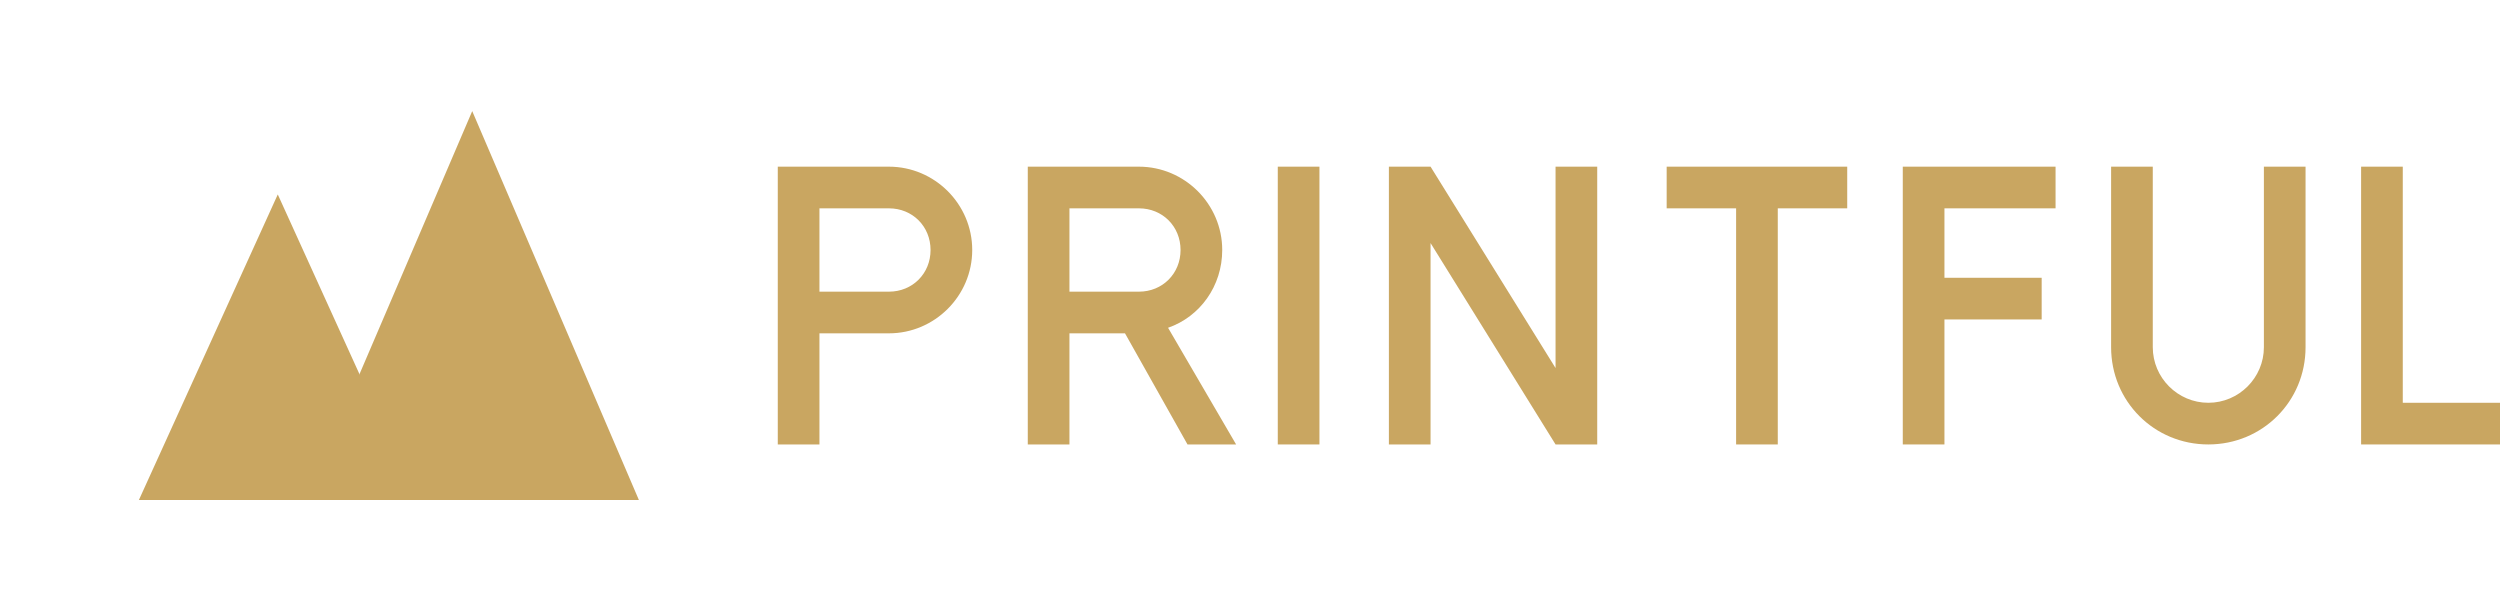
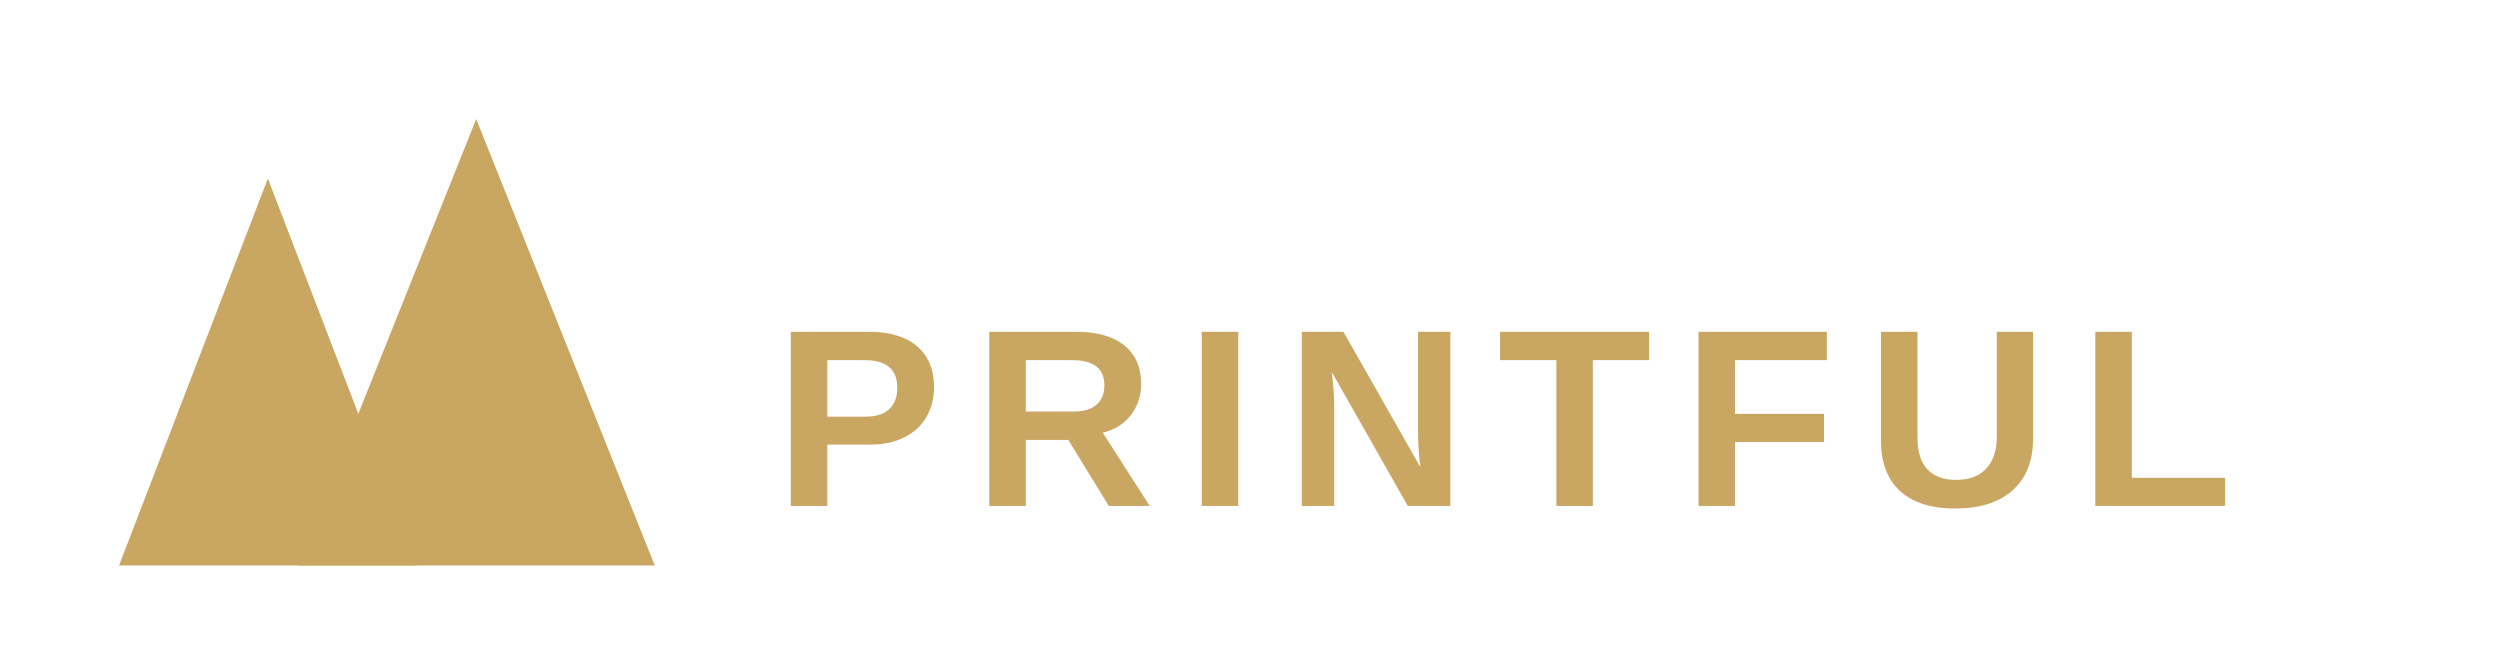
- <svg xmlns="http://www.w3.org/2000/svg" width="180" height="44" viewBox="0 0 180 44">
-   <polygon points="10,36 20,14 30,36" fill="#c9a661" />
-   <polygon points="22,36 34,8 46,36" fill="#c9a661" />
-   <path d="M56 12H64C67.3 12 70 14.7 70 18C70 21.3 67.3 24 64 24H59V32H56V12ZM59 21H64C65.7 21 67 19.7 67 18C67 16.3 65.7 15 64 15H59V21Z" fill="#c9a661" />
-   <path d="M74 12H82C85.3 12 88 14.7 88 18C88 20.6 86.4 22.8 84.1 23.6L89 32H85.5L81 24H77V32H74V12ZM77 21H82C83.7 21 85 19.7 85 18C85 16.3 83.7 15 82 15H77V21Z" fill="#c9a661" />
-   <rect x="92" y="12" width="3" height="20" fill="#c9a661" />
-   <path d="M100 12H103L112 26.5V12H115V32H112L103 17.5V32H100V12Z" fill="#c9a661" />
-   <path d="M120 12H133V15H128V32H125V15H120V12Z" fill="#c9a661" />
-   <path d="M137 12H148V15H140V20H147V23H140V32H137V12Z" fill="#c9a661" />
-   <path d="M152 12H155V25C155 27.2 156.8 29 159 29C161.2 29 163 27.2 163 25V12H166V25C166 28.9 162.9 32 159 32C155.1 32 152 28.9 152 25V12Z" fill="#c9a661" />
-   <path d="M170 12H173V29H180V32H170V12Z" fill="#c9a661" />
+ <svg xmlns="http://www.w3.org/2000/svg" width="168" height="44" viewBox="0 0 168 44">
+   <polygon points="8,38 18,12 28,38" fill="#c9a661" />
+   <polygon points="20,38 32,8 44,38" fill="#c9a661" />
+   <text x="52" y="34" font-family="Arial,sans-serif" font-weight="700" font-size="17" letter-spacing="2" fill="#c9a661">PRINTFUL</text>
</svg>
